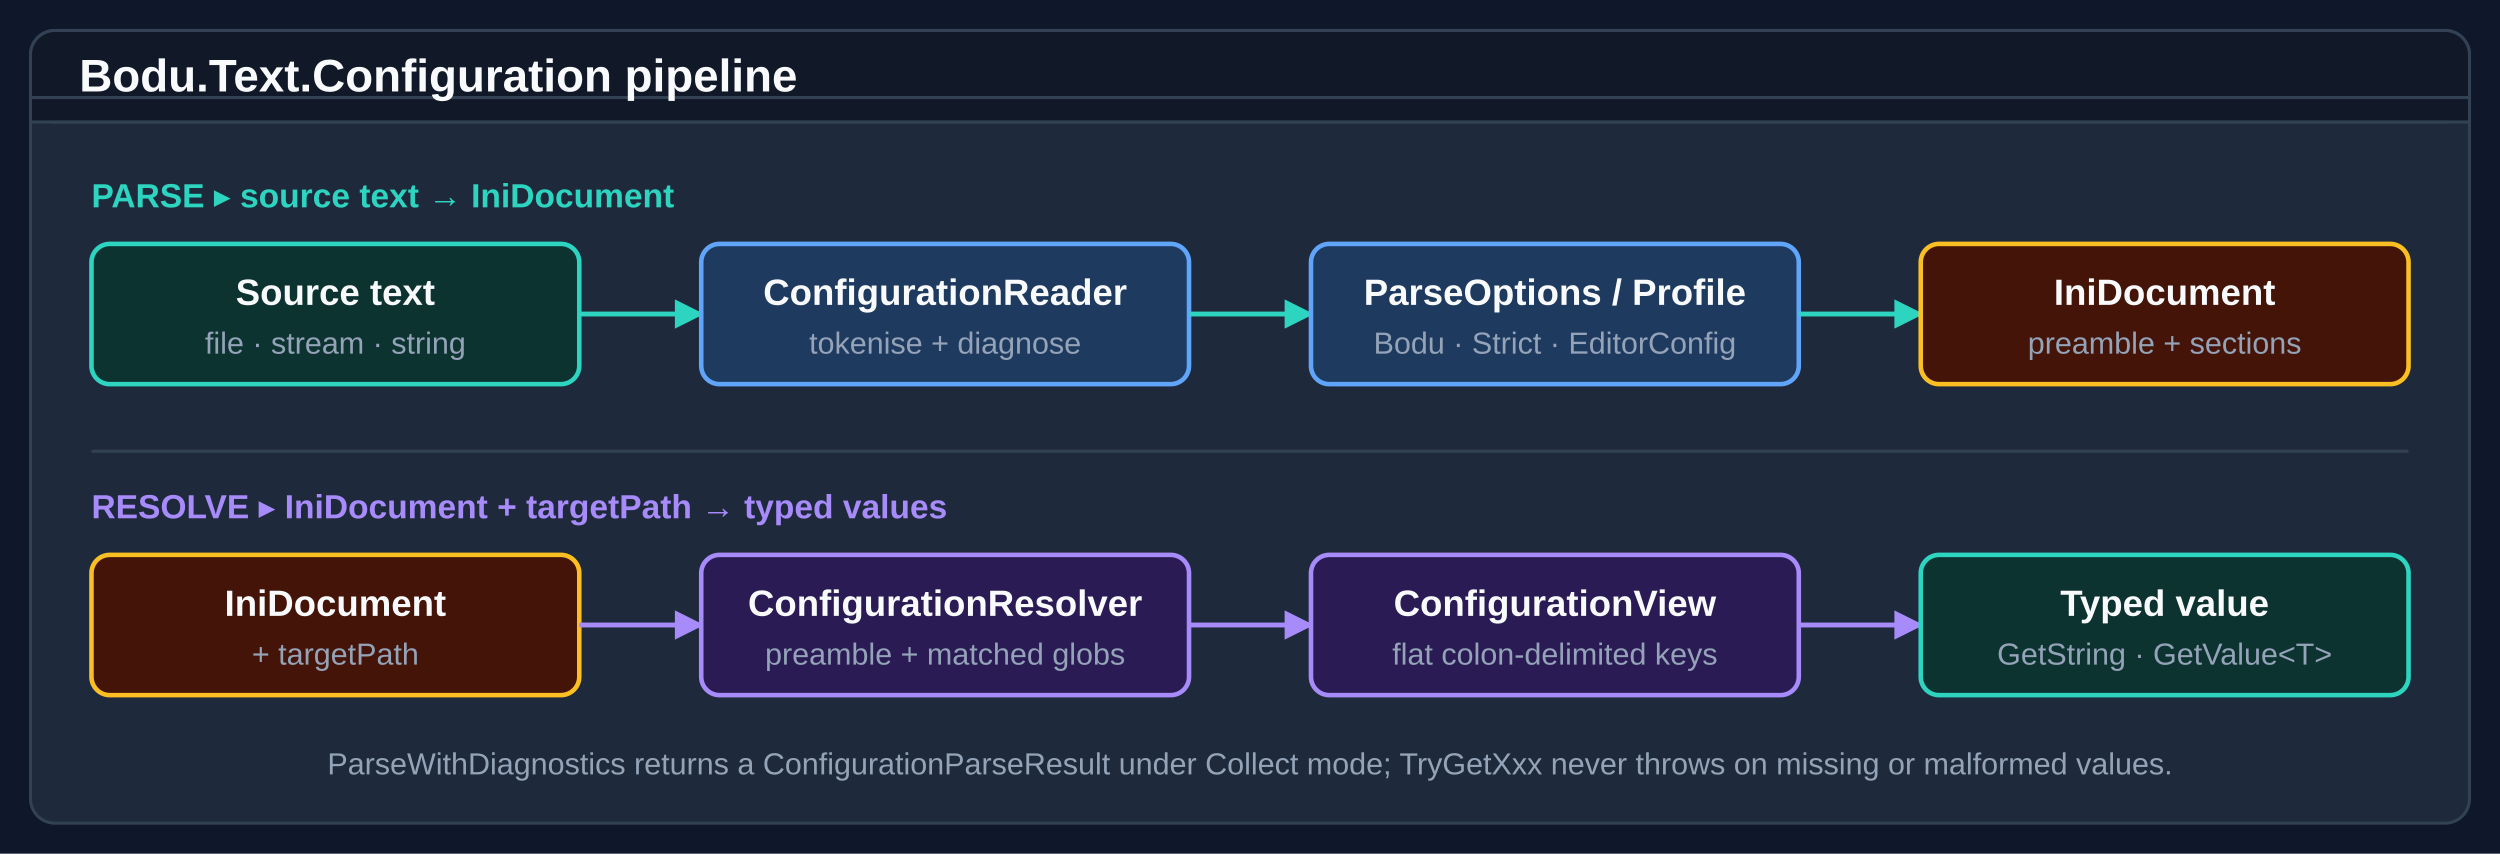
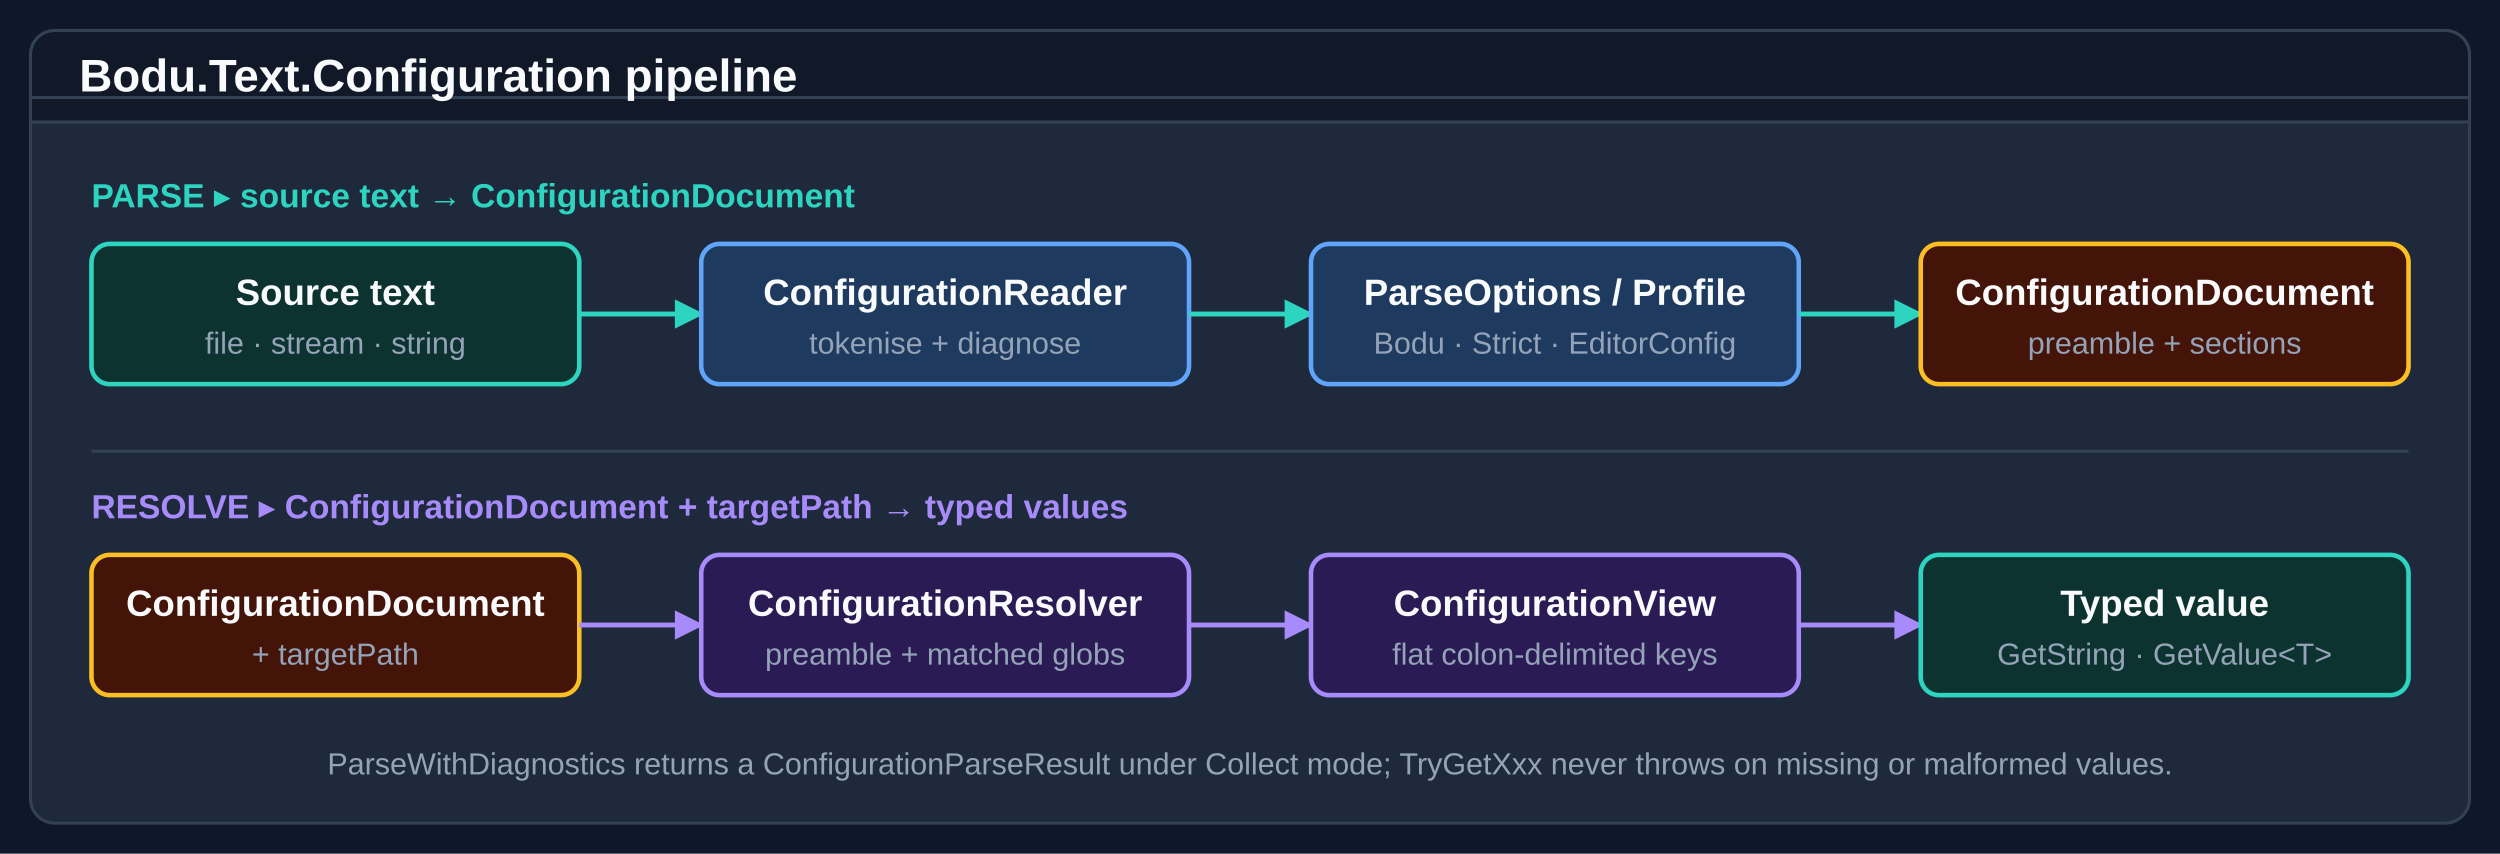
<svg xmlns="http://www.w3.org/2000/svg" viewBox="0 0 820 280" role="img" aria-labelledby="cp-t cp-d">
  <defs>
    <style>
      .bg    { fill: #0F172A; }
      .pan   { fill: #1E293B; stroke: #334155; stroke-width: 1; }
      .hdr   { fill: #111827; stroke: #334155; stroke-width: 1; }
      .ttl   { fill: #F8FAFC; font: 700 15px/1 "Segoe UI",Arial,sans-serif; }
      .lbl   { fill: #F8FAFC; font: 700 12px/1 "Segoe UI",Arial,sans-serif; text-anchor: middle; }
      .sub   { fill: #CBD5E1; font: 400 11px/1.25 "Segoe UI",Arial,sans-serif; text-anchor: middle; }
      .mut   { fill: #94A3B8; font: 400 10px/1.25 "Segoe UI",Arial,sans-serif; text-anchor: middle; }
      .row   { fill: #2DD4BF; font: 700 11px/1 "Segoe UI",Arial,sans-serif; text-anchor: start; }
      .rowd  { fill: #A78BFA; font: 700 11px/1 "Segoe UI",Arial,sans-serif; text-anchor: start; }
      .src   { fill: #0D3331; stroke: #2DD4BF; stroke-width: 1.5; }
      .mid   { fill: #1E3A5F; stroke: #60A5FA; stroke-width: 1.5; }
      .dst   { fill: #2A1B54; stroke: #A78BFA; stroke-width: 1.5; }
      .out   { fill: #431407; stroke: #FBBF24; stroke-width: 1.5; }
      .wt    { stroke: #2DD4BF; stroke-width: 1.6; fill: none; }
      .wp    { stroke: #A78BFA; stroke-width: 1.6; fill: none; }
    </style>
    <marker id="cpt-a" viewBox="0 0 10 10" refX="9" refY="5" markerWidth="6" markerHeight="6" orient="auto-start-reverse">
      <path d="M0,0 L10,5 L0,10 Z" fill="#2DD4BF" />
    </marker>
    <marker id="cpd-a" viewBox="0 0 10 10" refX="9" refY="5" markerWidth="6" markerHeight="6" orient="auto-start-reverse">
      <path d="M0,0 L10,5 L0,10 Z" fill="#A78BFA" />
    </marker>
  </defs>
  <rect class="bg" width="820" height="280" />
  <g transform="translate(10 10)">
    <rect class="pan" width="800" height="260" rx="8" />
    <rect class="hdr" width="800" height="30" rx="8" />
    <rect class="hdr" y="22" width="800" height="8" />
    <text class="ttl" x="16" y="20">Bodu.Text.Configuration pipeline</text>
-     <text class="row" x="20" y="58">PARSE  ▸ source text → IniDocument</text>
+     <text class="row" x="20" y="58">PARSE  ▸ source text → ConfigurationDocument</text>
    <g transform="translate(20 70)">
      <rect class="src" width="160" height="46" rx="6" />
      <text class="lbl" fill="#2DD4BF" x="80" y="20">Source text</text>
      <text class="mut" x="80" y="36">file · stream · string</text>
    </g>
    <line class="wt" x1="180" y1="93" x2="220" y2="93" marker-end="url(#cpt-a)" />
    <g transform="translate(220 70)">
      <rect class="mid" width="160" height="46" rx="6" />
      <text class="lbl" x="80" y="20">ConfigurationReader</text>
      <text class="mut" x="80" y="36">tokenise + diagnose</text>
    </g>
    <line class="wt" x1="380" y1="93" x2="420" y2="93" marker-end="url(#cpt-a)" />
    <g transform="translate(420 70)">
      <rect class="mid" width="160" height="46" rx="6" />
      <text class="lbl" x="80" y="20">ParseOptions / Profile</text>
      <text class="mut" x="80" y="36">Bodu · Strict · EditorConfig</text>
    </g>
    <line class="wt" x1="580" y1="93" x2="620" y2="93" marker-end="url(#cpt-a)" />
    <g transform="translate(620 70)">
      <rect class="out" width="160" height="46" rx="6" />
-       <text class="lbl" fill="#FBBF24" x="80" y="20">IniDocument</text>
+       <text class="lbl" fill="#FBBF24" x="80" y="20">ConfigurationDocument</text>
      <text class="mut" x="80" y="36">preamble + sections</text>
    </g>
    <line x1="20" y1="138" x2="780" y2="138" stroke="#334155" stroke-width="1" />
-     <text class="rowd" x="20" y="160">RESOLVE  ▸ IniDocument + targetPath → typed values</text>
+     <text class="rowd" x="20" y="160">RESOLVE  ▸ ConfigurationDocument + targetPath → typed values</text>
    <g transform="translate(20 172)">
      <rect class="out" width="160" height="46" rx="6" />
-       <text class="lbl" fill="#FBBF24" x="80" y="20">IniDocument</text>
+       <text class="lbl" fill="#FBBF24" x="80" y="20">ConfigurationDocument</text>
      <text class="mut" x="80" y="36">+ targetPath</text>
    </g>
    <line class="wp" x1="180" y1="195" x2="220" y2="195" marker-end="url(#cpd-a)" />
    <g transform="translate(220 172)">
      <rect class="dst" width="160" height="46" rx="6" />
      <text class="lbl" fill="#C4B5FD" x="80" y="20">ConfigurationResolver</text>
      <text class="mut" x="80" y="36">preamble + matched globs</text>
    </g>
    <line class="wp" x1="380" y1="195" x2="420" y2="195" marker-end="url(#cpd-a)" />
    <g transform="translate(420 172)">
      <rect class="dst" width="160" height="46" rx="6" />
      <text class="lbl" fill="#C4B5FD" x="80" y="20">ConfigurationView</text>
      <text class="mut" x="80" y="36">flat colon-delimited keys</text>
    </g>
    <line class="wp" x1="580" y1="195" x2="620" y2="195" marker-end="url(#cpd-a)" />
    <g transform="translate(620 172)">
      <rect class="src" width="160" height="46" rx="6" />
      <text class="lbl" fill="#2DD4BF" x="80" y="20">Typed value</text>
      <text class="mut" x="80" y="36">GetString · GetValue&lt;T&gt;</text>
    </g>
    <text class="mut" x="400" y="244" text-anchor="middle">ParseWithDiagnostics returns a ConfigurationParseResult under Collect mode; TryGetXxx never throws on missing or malformed values.</text>
  </g>
</svg>
